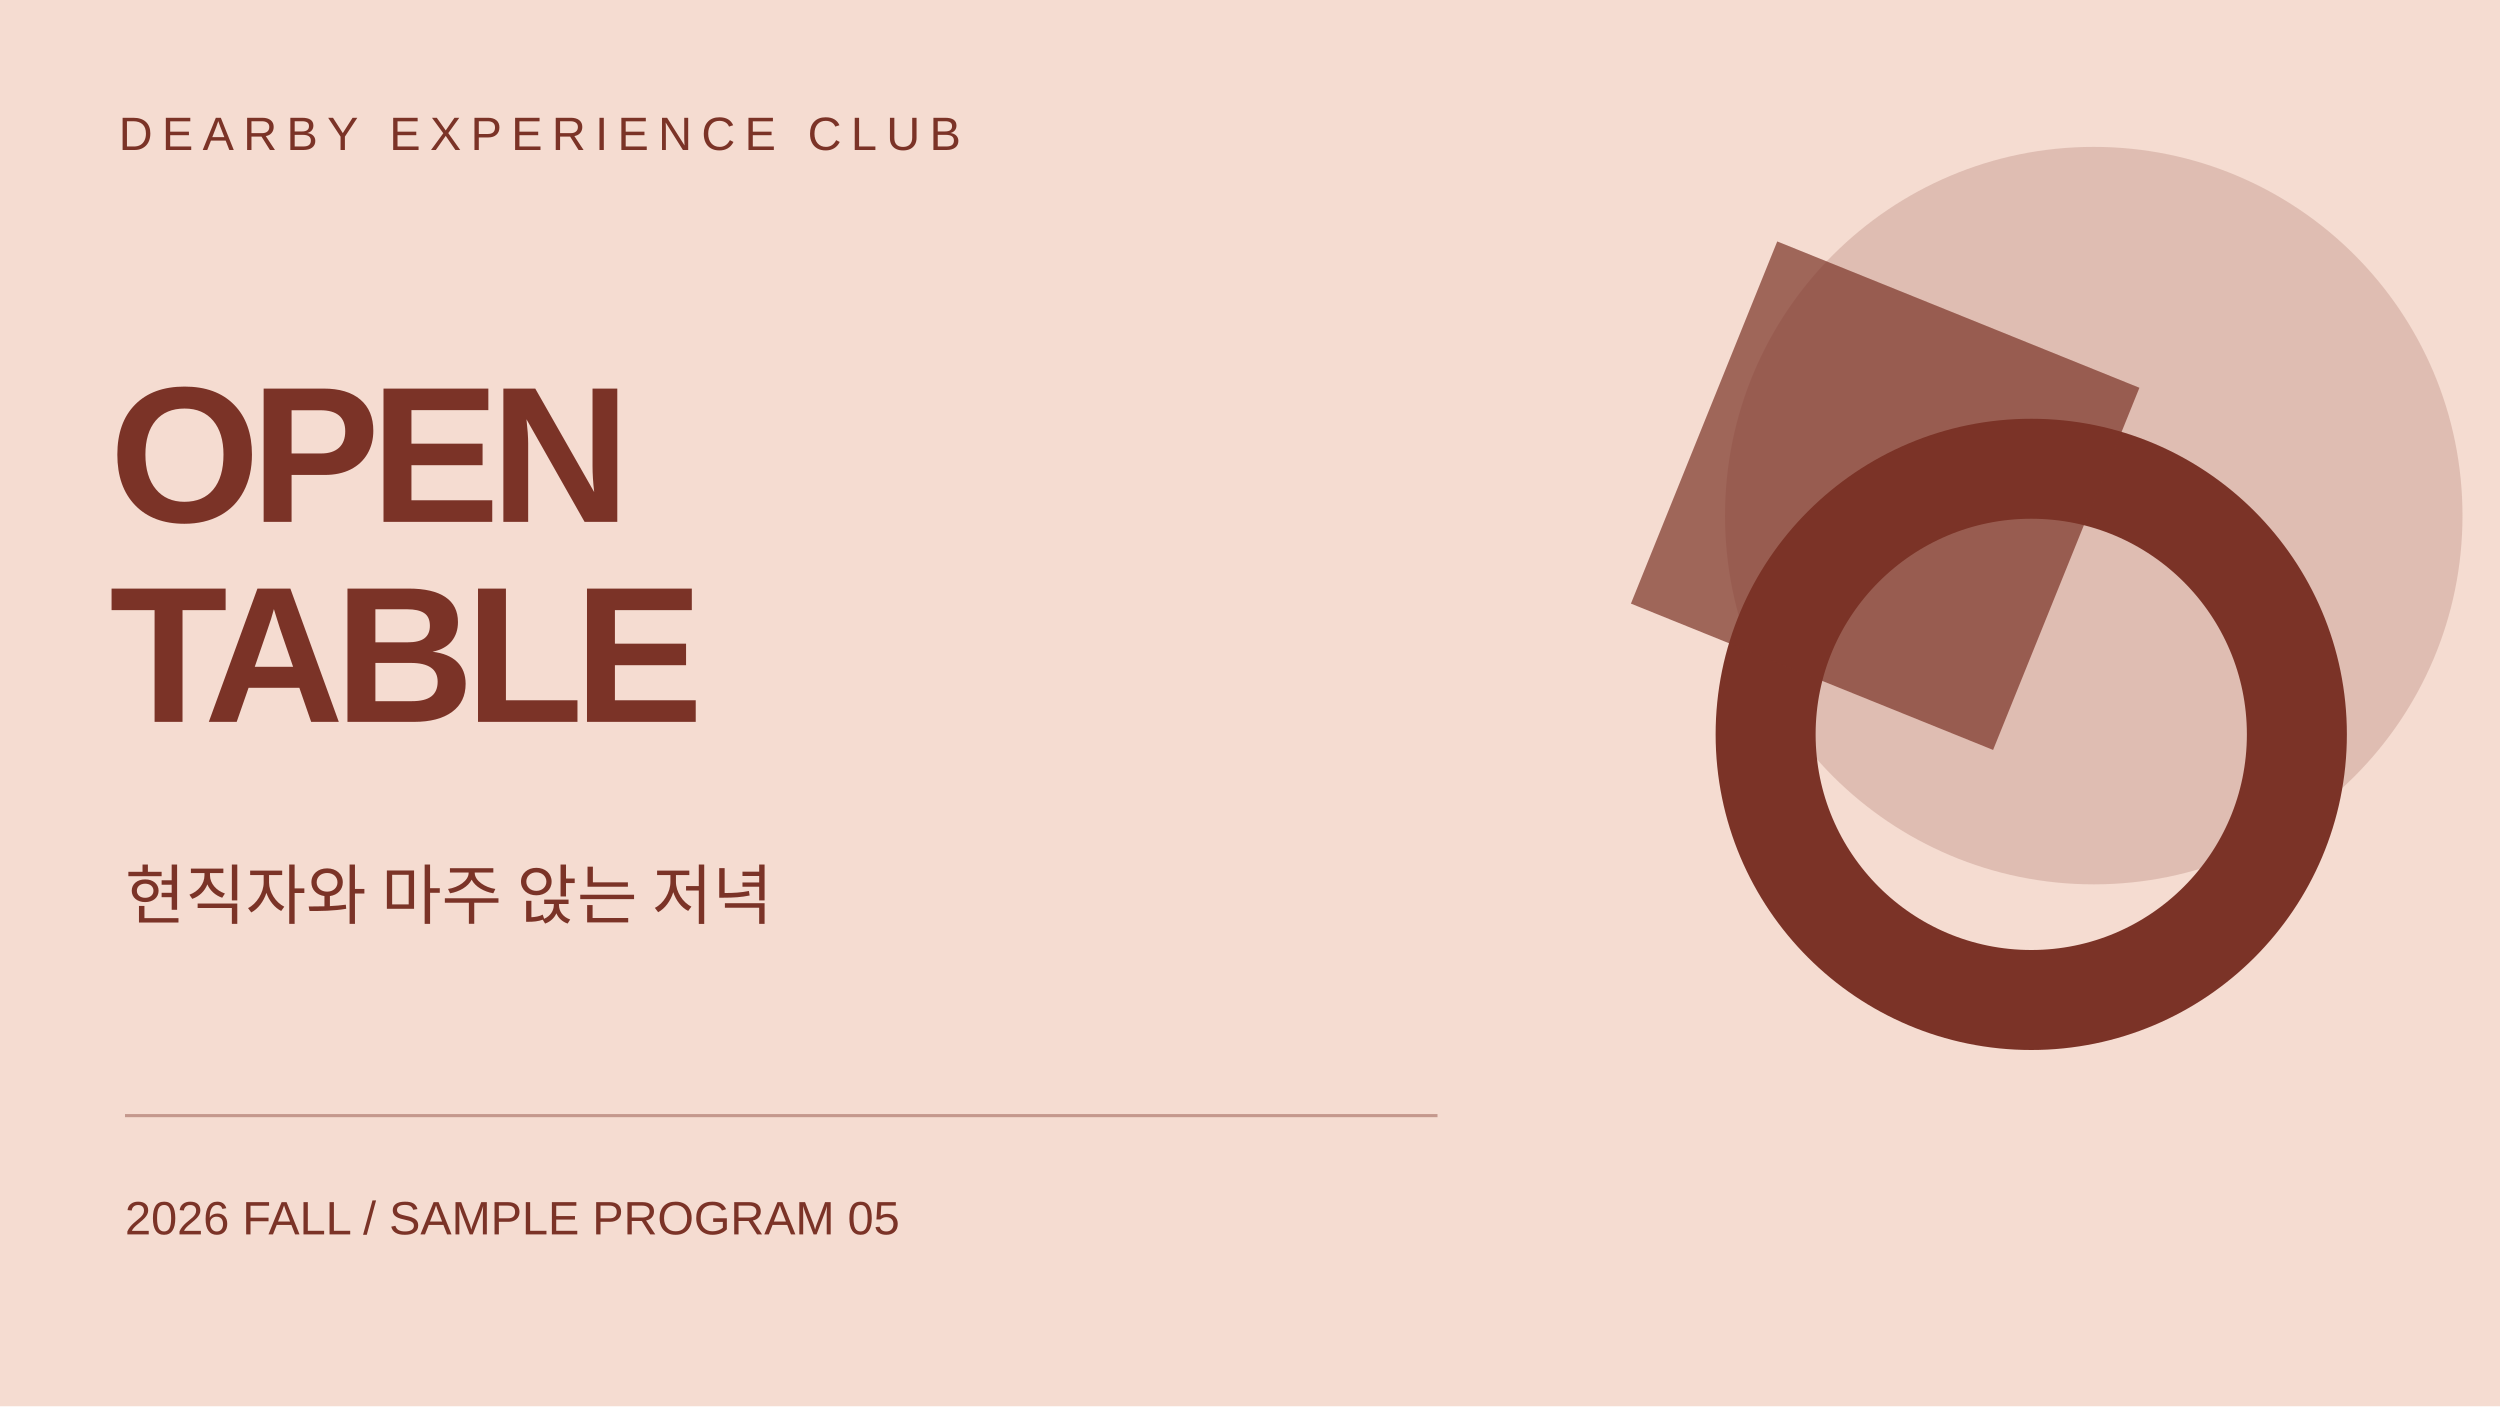
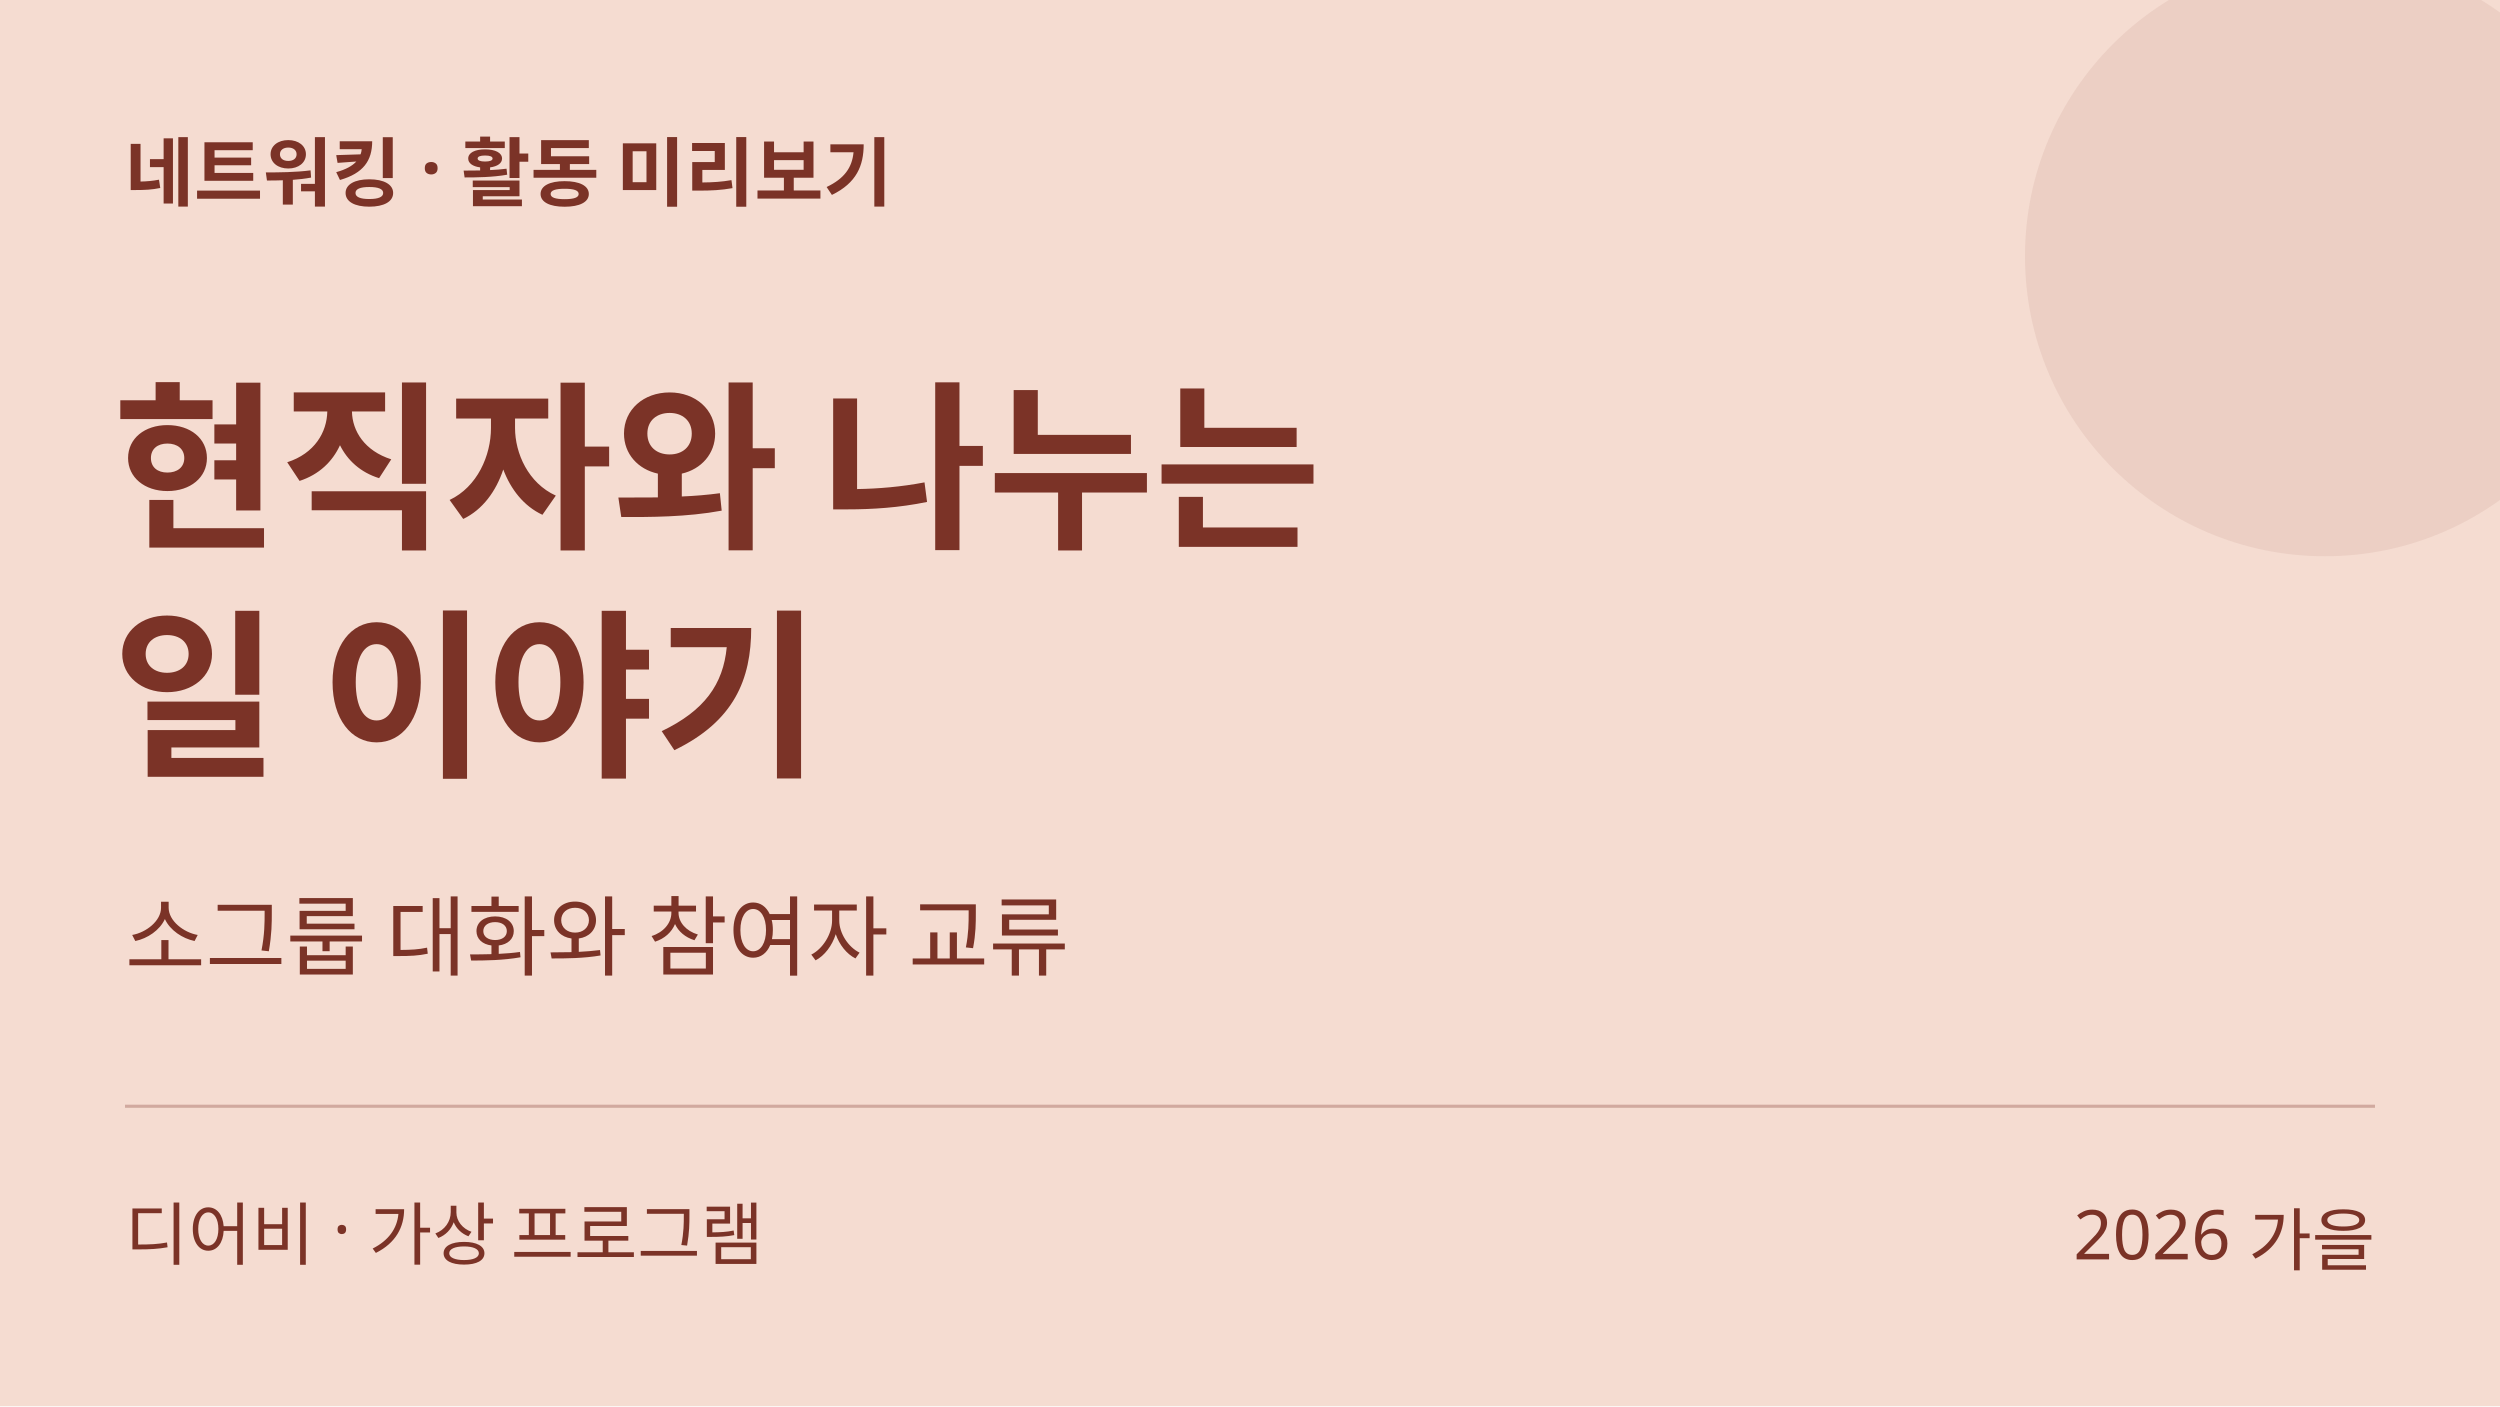
<svg xmlns="http://www.w3.org/2000/svg" width="800" height="450" viewBox="0 0 800 450">
  <rect width="800" height="450" fill="#f5dcd1" />
-   <circle cx="670" cy="165" r="118" fill="#7b3327" opacity=".18" />
-   <circle cx="650" cy="235" r="85" fill="none" stroke="#7b3327" stroke-width="32" />
-   <path d="M540 95h125v125H540z" fill="#7b3327" opacity=".7" transform="rotate(22 600 160)" />
-   <g fill="#7b3327" font-family="Arial,sans-serif">
-     <text x="38" y="48" font-size="15" letter-spacing="3">DEARBY EXPERIENCE CLUB</text>
-     <text x="35" y="167" font-size="62" font-weight="900" letter-spacing="-3">OPEN</text>
-     <text x="35" y="231" font-size="62" font-weight="900" letter-spacing="-3">TABLE</text>
-     <text x="40" y="294" font-size="21">현직자와 마주 앉는 저녁</text>
-     <path d="M40 357h420" stroke="#7b3327" opacity=".4" />
-     <text x="40" y="395" font-size="15">2026 FALL   /   SAMPLE PROGRAM 05</text>
+   <circle cx="744" cy="82" r="96" fill="#7b3327" opacity=".08" />
+   <g fill="#7b3327" font-family="Apple SD Gothic Neo,Malgun Gothic,sans-serif">
+     <text x="40" y="64" font-size="24" font-weight="600">네트워킹 · 활동 미리보기</text>
+     <text x="36" y="171" font-size="58" font-weight="800">현직자와 나누는</text>
+     <text x="36" y="244" font-size="58" font-weight="800">일 이야기</text>
+     <text x="40" y="310" font-size="28">소그룹 대화와 참여자 교류</text>
+     <path d="M40 354h720" stroke="#7b3327" opacity=".3" />
+     <text x="40" y="403" font-size="22">디어비 · 가상 프로그램</text>
+     <text x="760" y="403" font-size="22" text-anchor="end">2026 가을</text>
  </g>
</svg>
